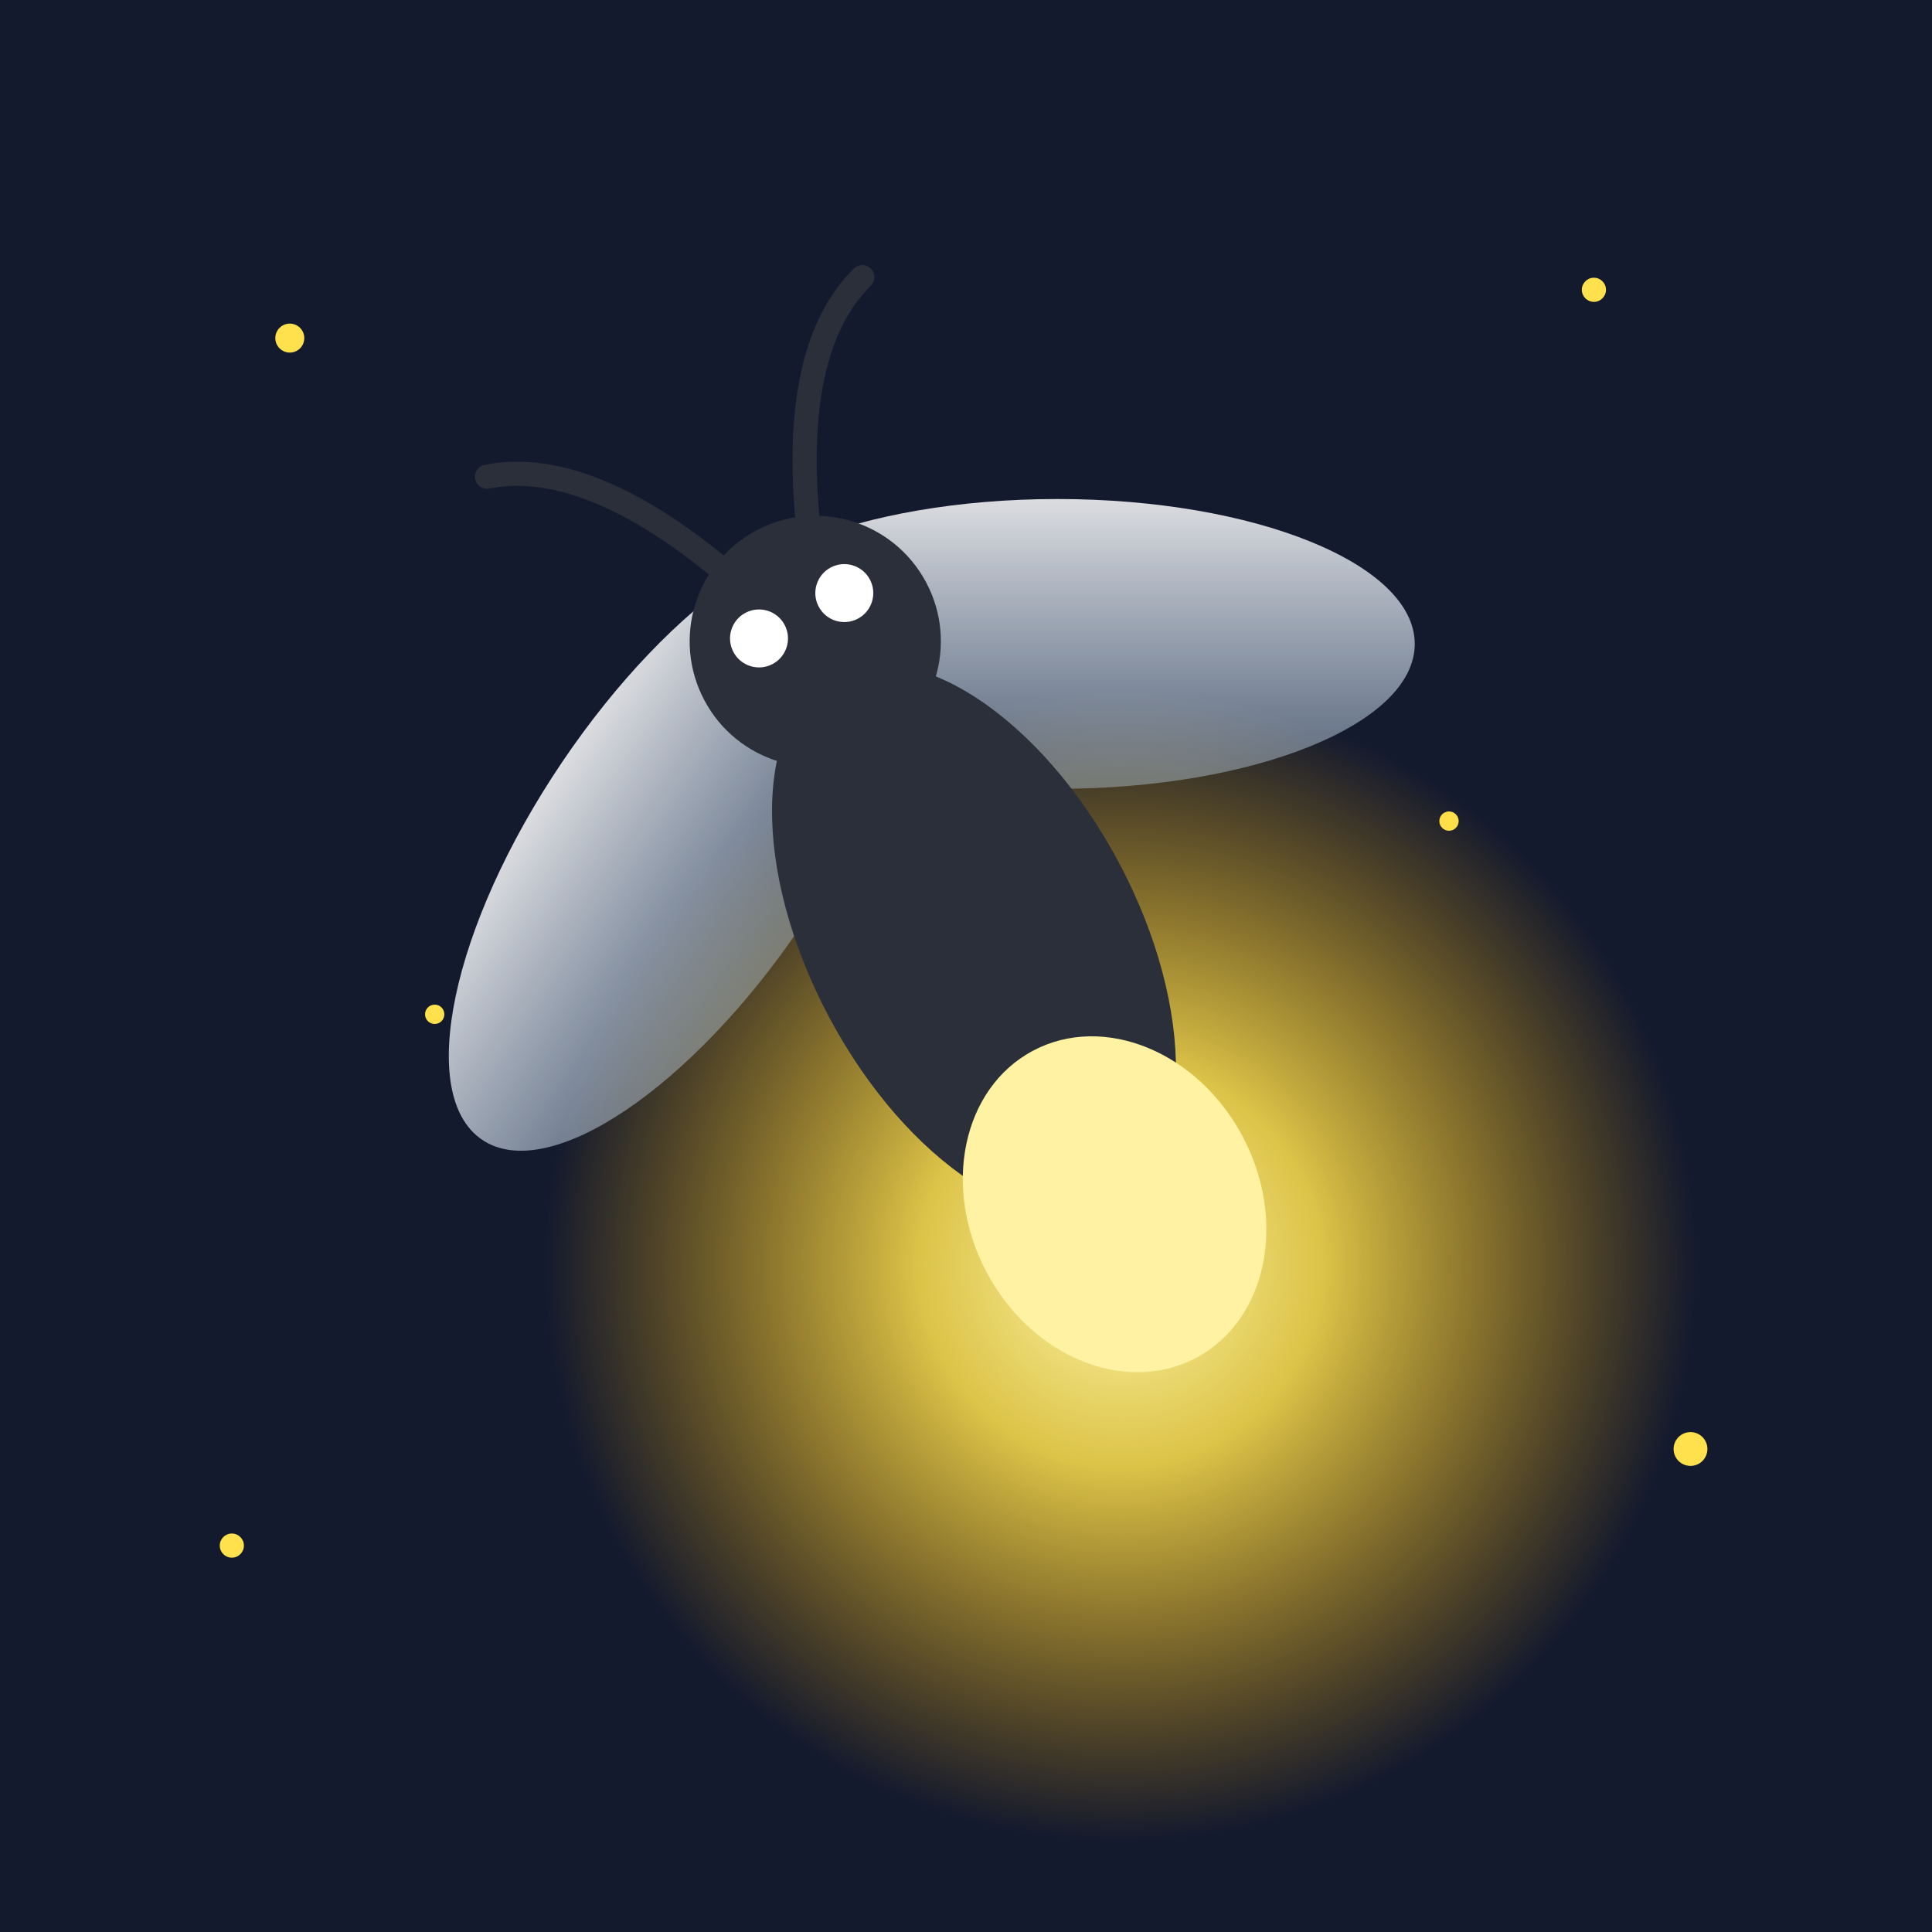
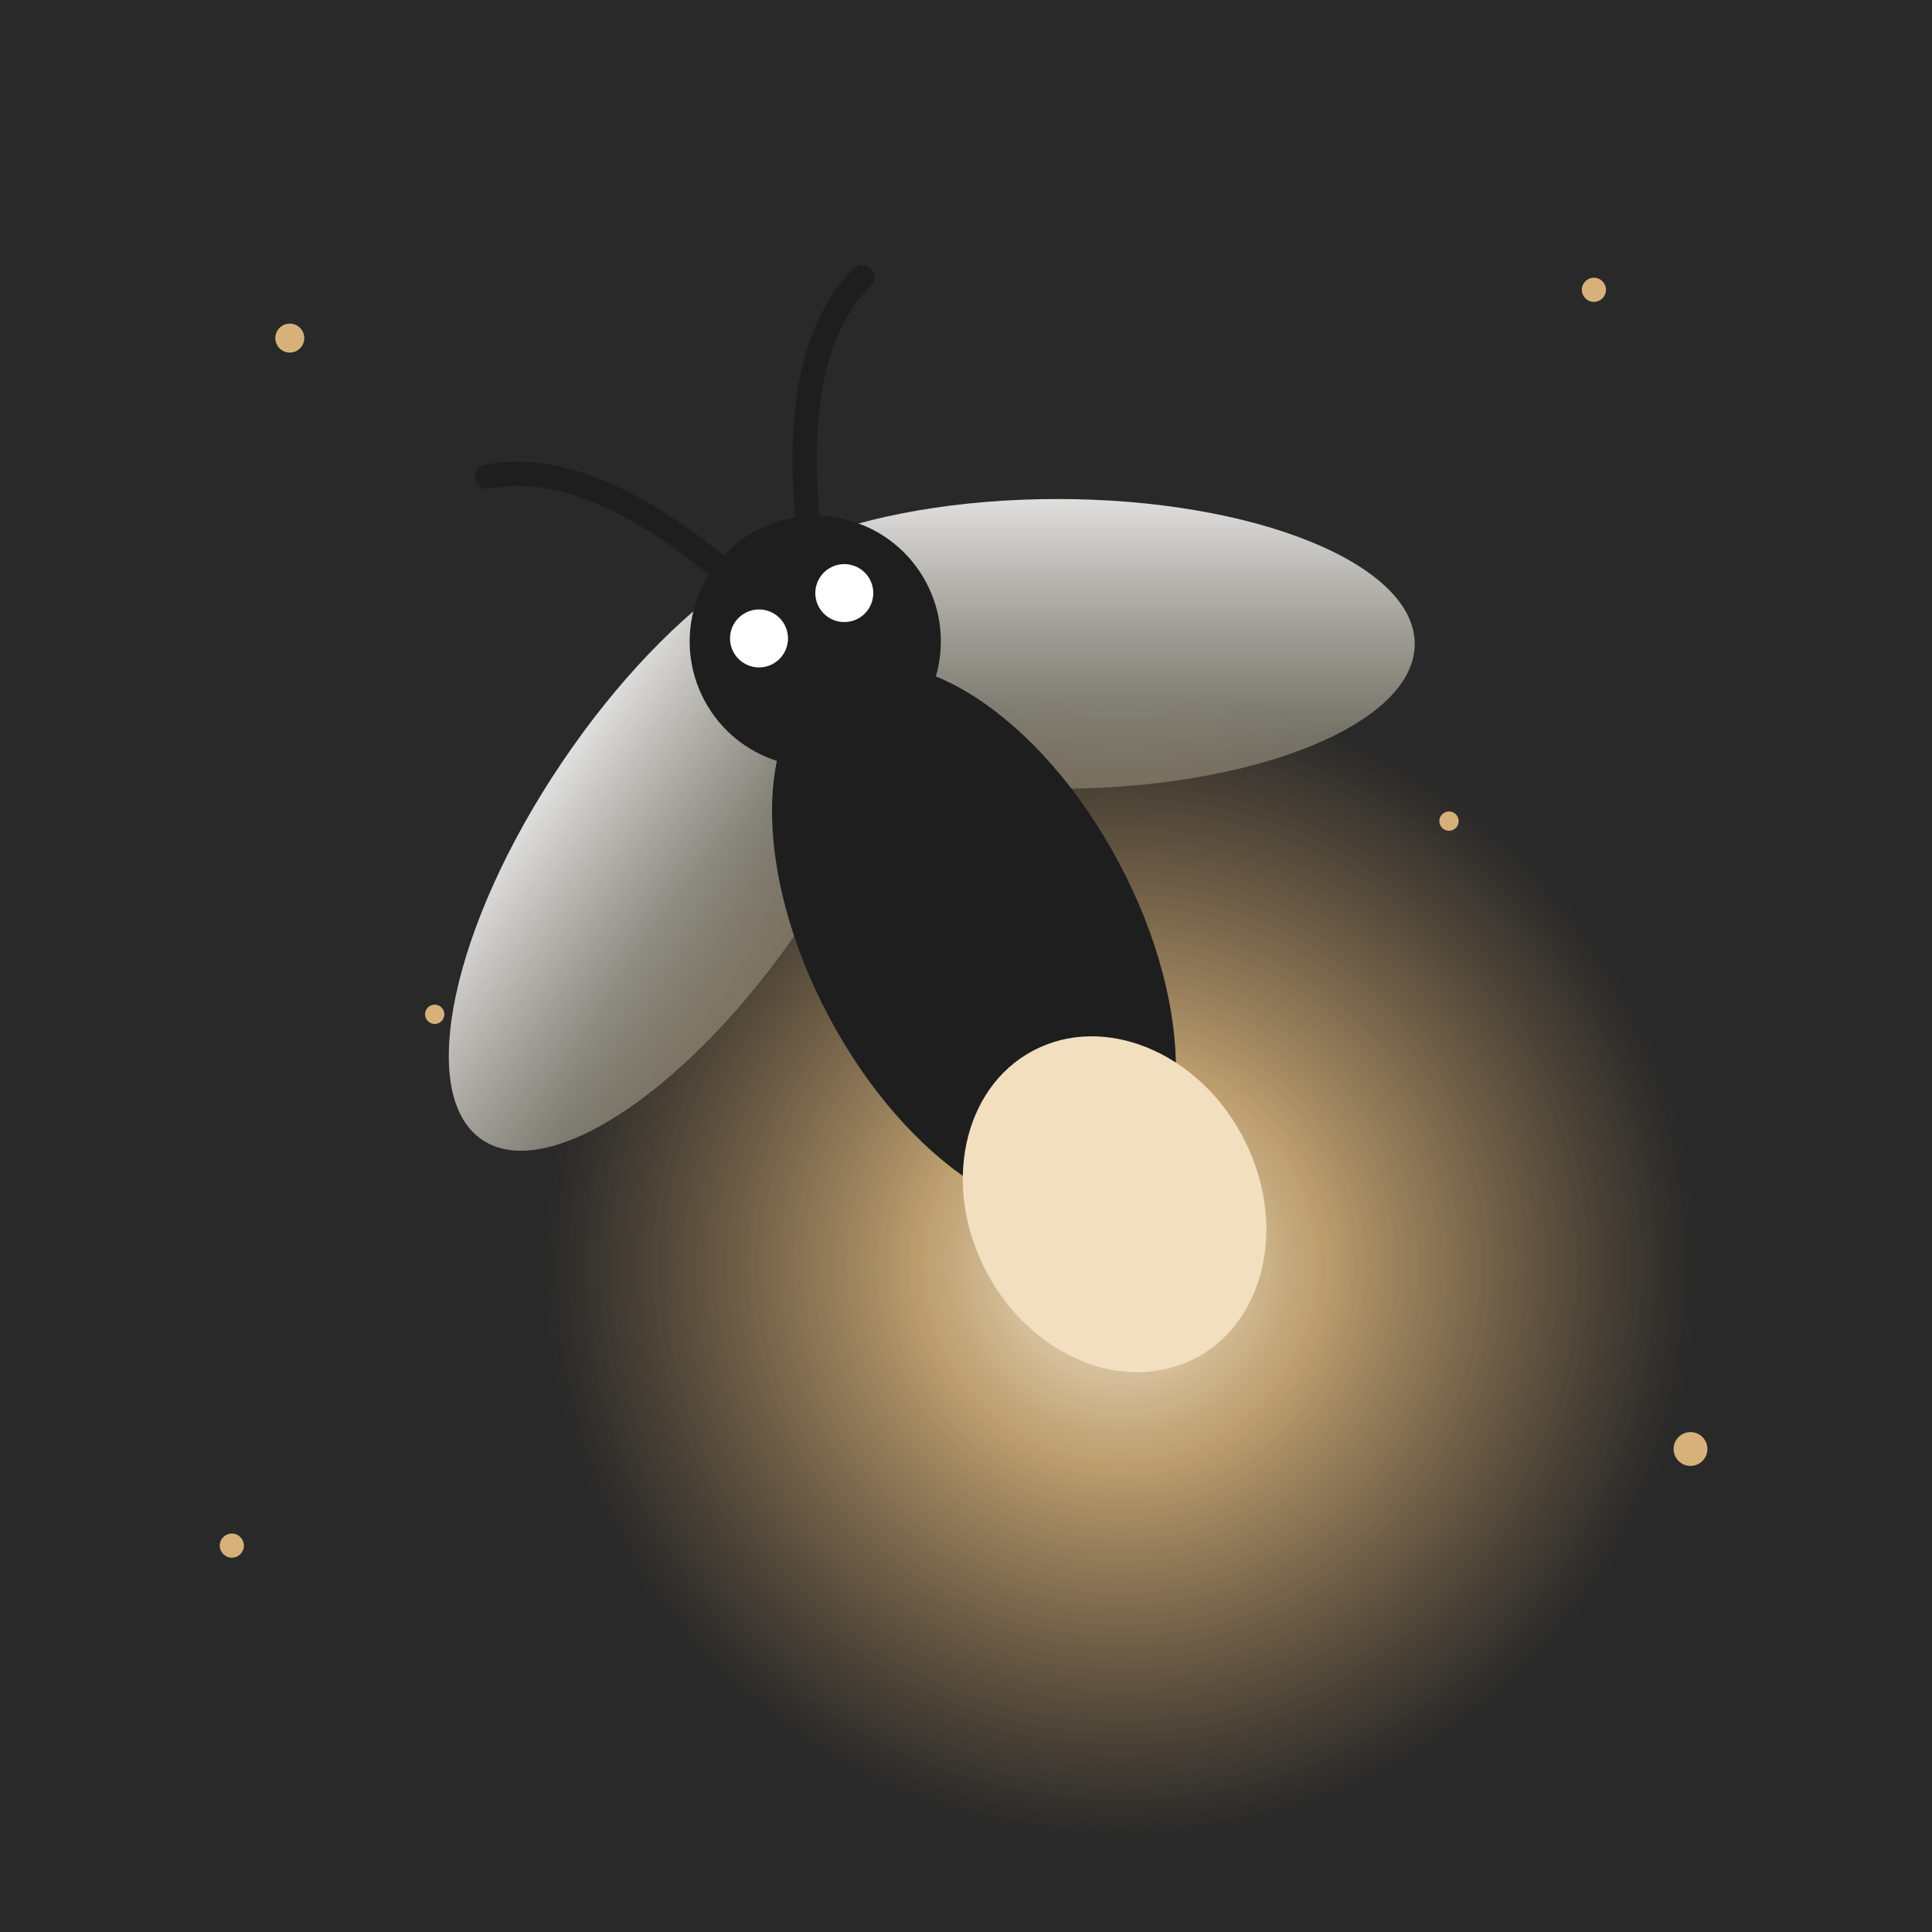
<svg xmlns="http://www.w3.org/2000/svg" viewBox="0 0 400 400">
  <defs>
    <radialGradient id="glow" cx="50%" cy="50%" r="50%">
-       <stop offset="0" stop-color="#FFF7B0" stop-opacity="1" />
-       <stop offset="0.35" stop-color="#FFE14D" stop-opacity="0.85" />
-       <stop offset="1" stop-color="#FFB300" stop-opacity="0" />
+       <stop offset="0" stop-color="#F6EBD6" stop-opacity="1" />
+       <stop offset="0.35" stop-color="#D6B27A" stop-opacity="0.85" />
+       <stop offset="1" stop-color="#B7905D" stop-opacity="0" />
    </radialGradient>
    <linearGradient id="wing" x1="0" y1="0" x2="0" y2="1">
      <stop offset="0" stop-color="#FFFFFF" stop-opacity="0.85" />
-       <stop offset="1" stop-color="#CFE8FF" stop-opacity="0.35" />
+       <stop offset="1" stop-color="#CBC3A8" stop-opacity="0.35" />
    </linearGradient>
  </defs>
-   <rect width="400" height="400" fill="#141A2E" />
-   <g fill="#FFE14D">
+   <rect width="400" height="400" fill="#292929" />
+   <g fill="#D6B27A">
    <circle cx="60" cy="70" r="3" />
    <circle cx="330" cy="60" r="2.5" />
    <circle cx="350" cy="300" r="3.5" />
    <circle cx="48" cy="320" r="2.5" />
    <circle cx="300" cy="170" r="2" />
    <circle cx="90" cy="210" r="2" />
  </g>
  <circle cx="232" cy="262" r="120" fill="url(#glow)" />
  <g transform="rotate(-28 200 200)">
    <ellipse cx="160" cy="150" rx="74" ry="30" fill="url(#wing)" transform="rotate(-28 160 150)" />
    <ellipse cx="248" cy="150" rx="74" ry="30" fill="url(#wing)" transform="rotate(28 248 150)" />
-     <ellipse cx="204" cy="196" rx="34" ry="62" fill="#2B2F3A" />
-     <ellipse cx="204" cy="258" rx="30" ry="36" fill="#FFF3A3" />
-     <circle cx="204" cy="126" r="26" fill="#2B2F3A" />
+     <ellipse cx="204" cy="196" rx="34" ry="62" fill="#1E1E1E" />
+     <ellipse cx="204" cy="258" rx="30" ry="36" fill="#F1DFC0" />
+     <circle cx="204" cy="126" r="26" fill="#1E1E1E" />
    <circle cx="194" cy="120" r="6" fill="#fff" />
    <circle cx="214" cy="120" r="6" fill="#fff" />
-     <path d="M194 104 Q180 70 160 64" stroke="#2B2F3A" stroke-width="5" fill="none" stroke-linecap="round" />
-     <path d="M214 104 Q228 70 248 64" stroke="#2B2F3A" stroke-width="5" fill="none" stroke-linecap="round" />
+     <path d="M194 104 Q180 70 160 64" stroke="#1E1E1E" stroke-width="5" fill="none" stroke-linecap="round" />
+     <path d="M214 104 Q228 70 248 64" stroke="#1E1E1E" stroke-width="5" fill="none" stroke-linecap="round" />
  </g>
</svg>
